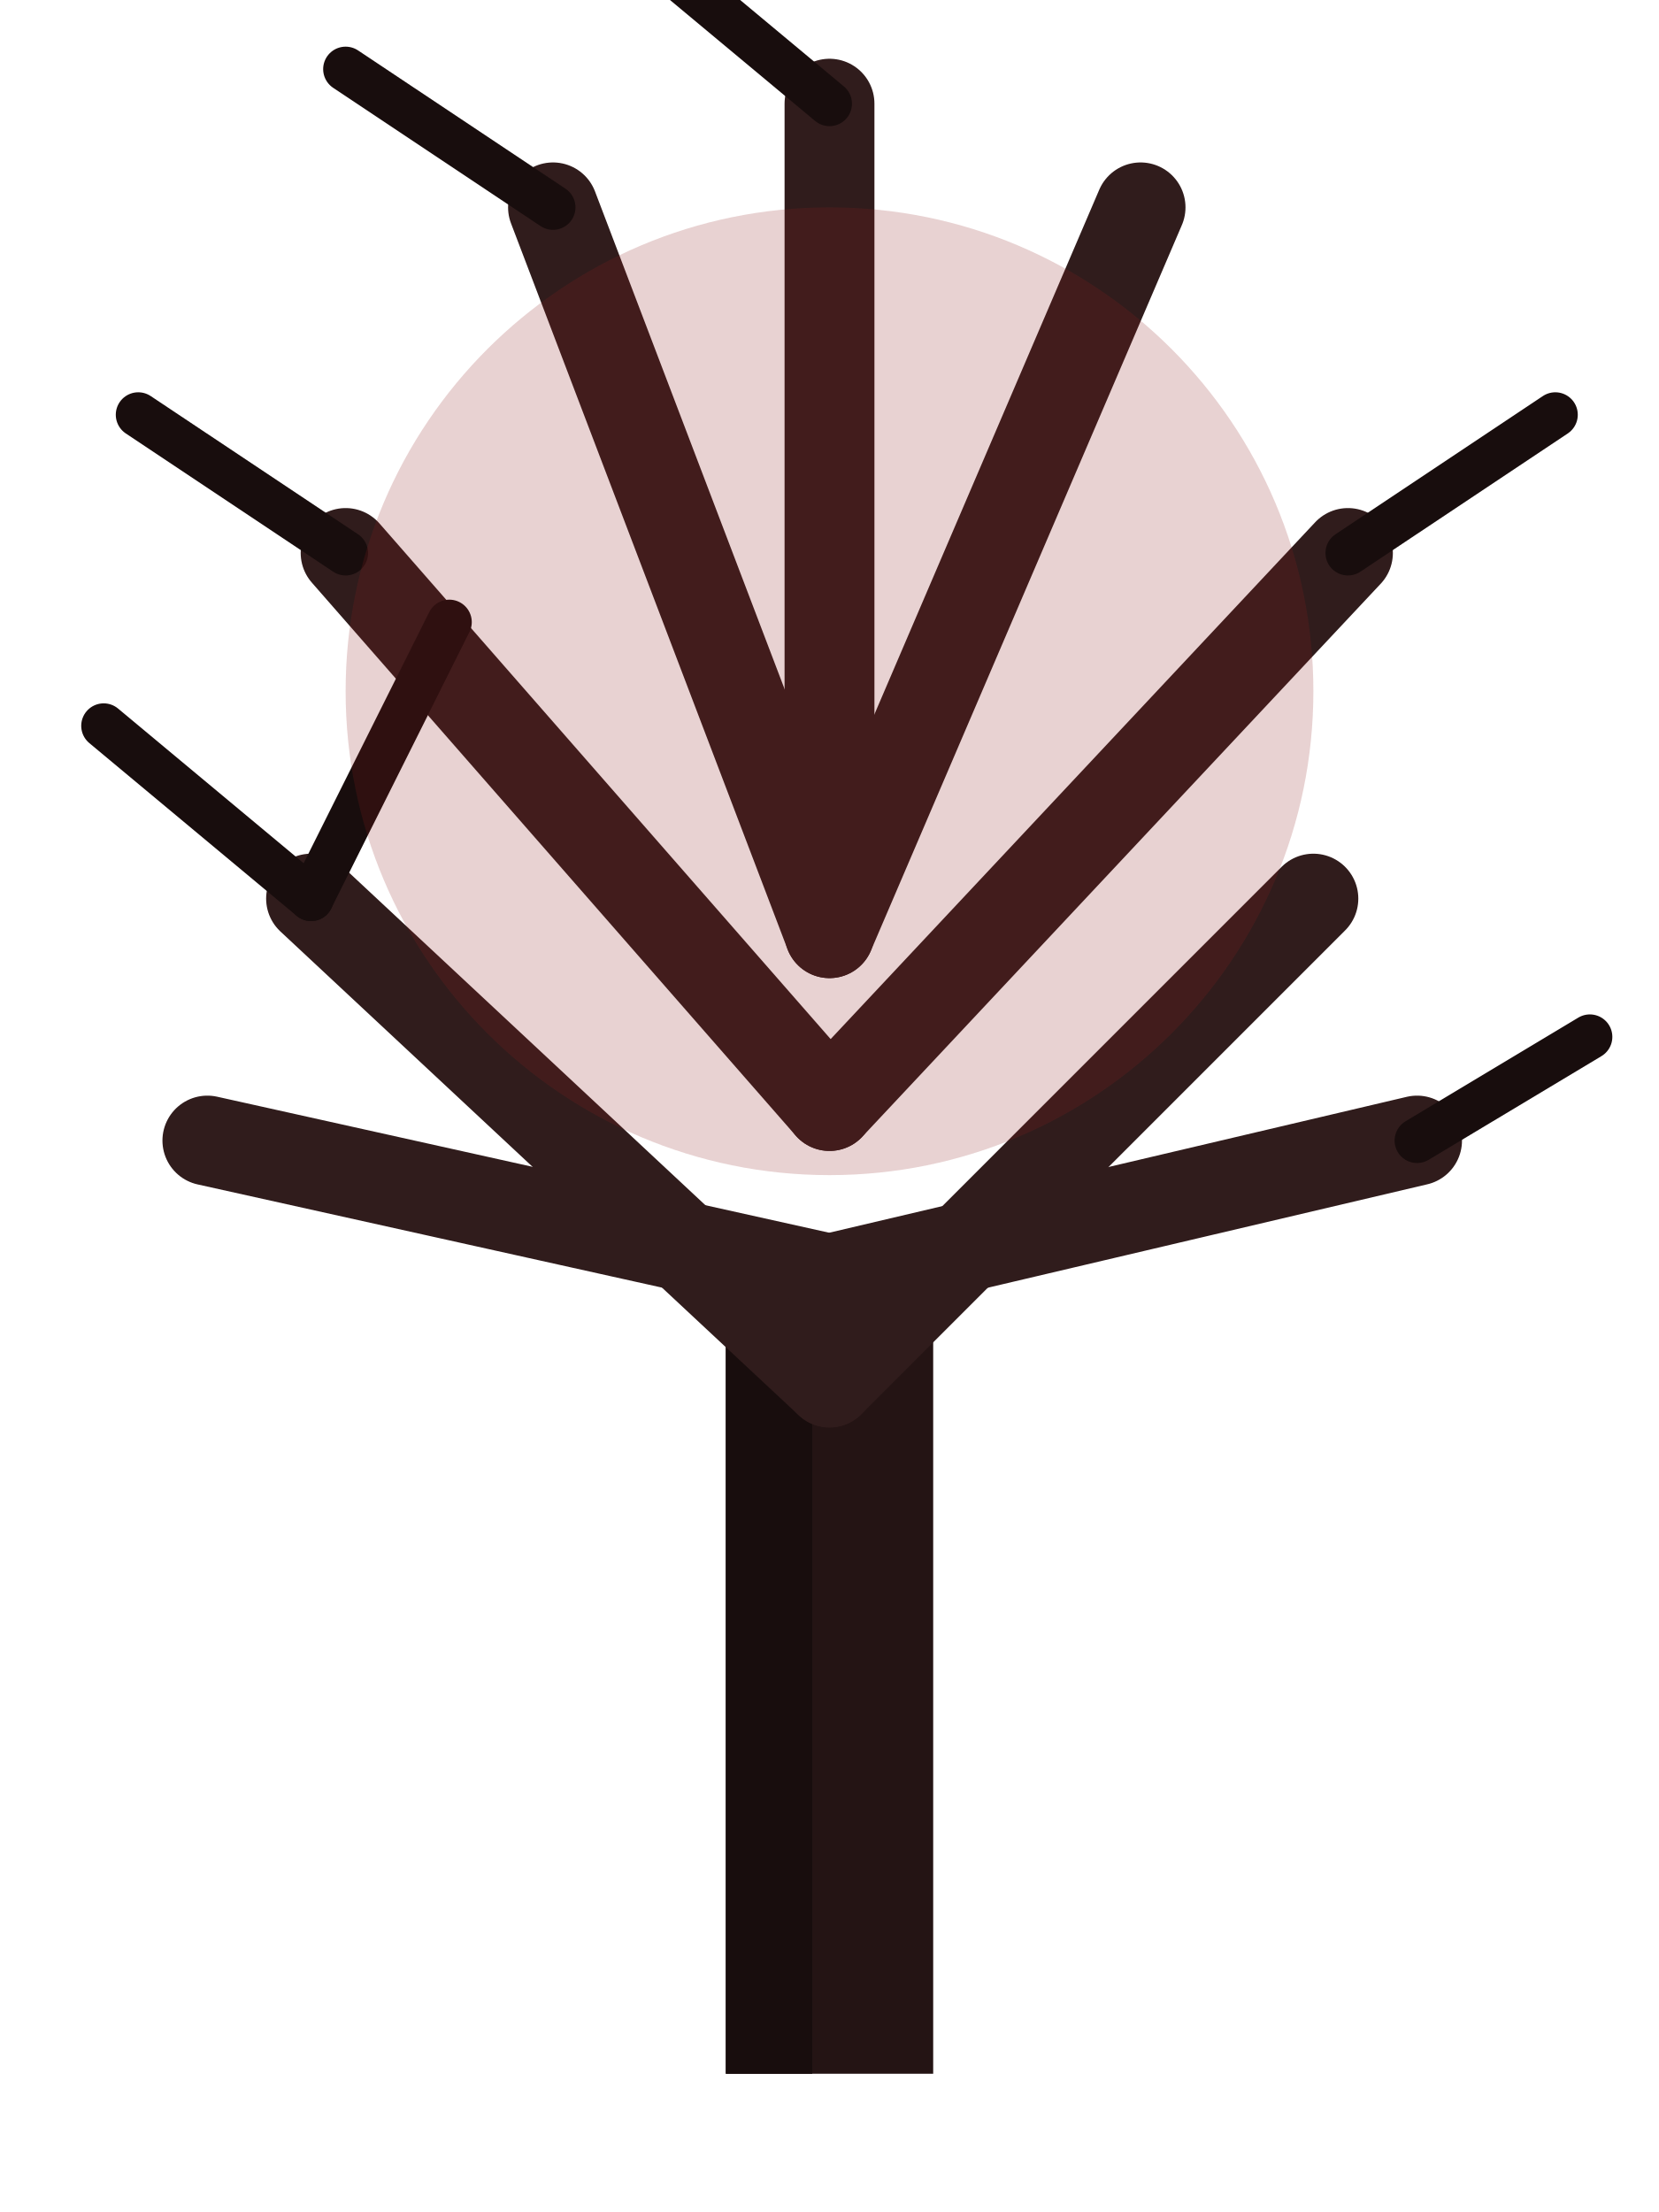
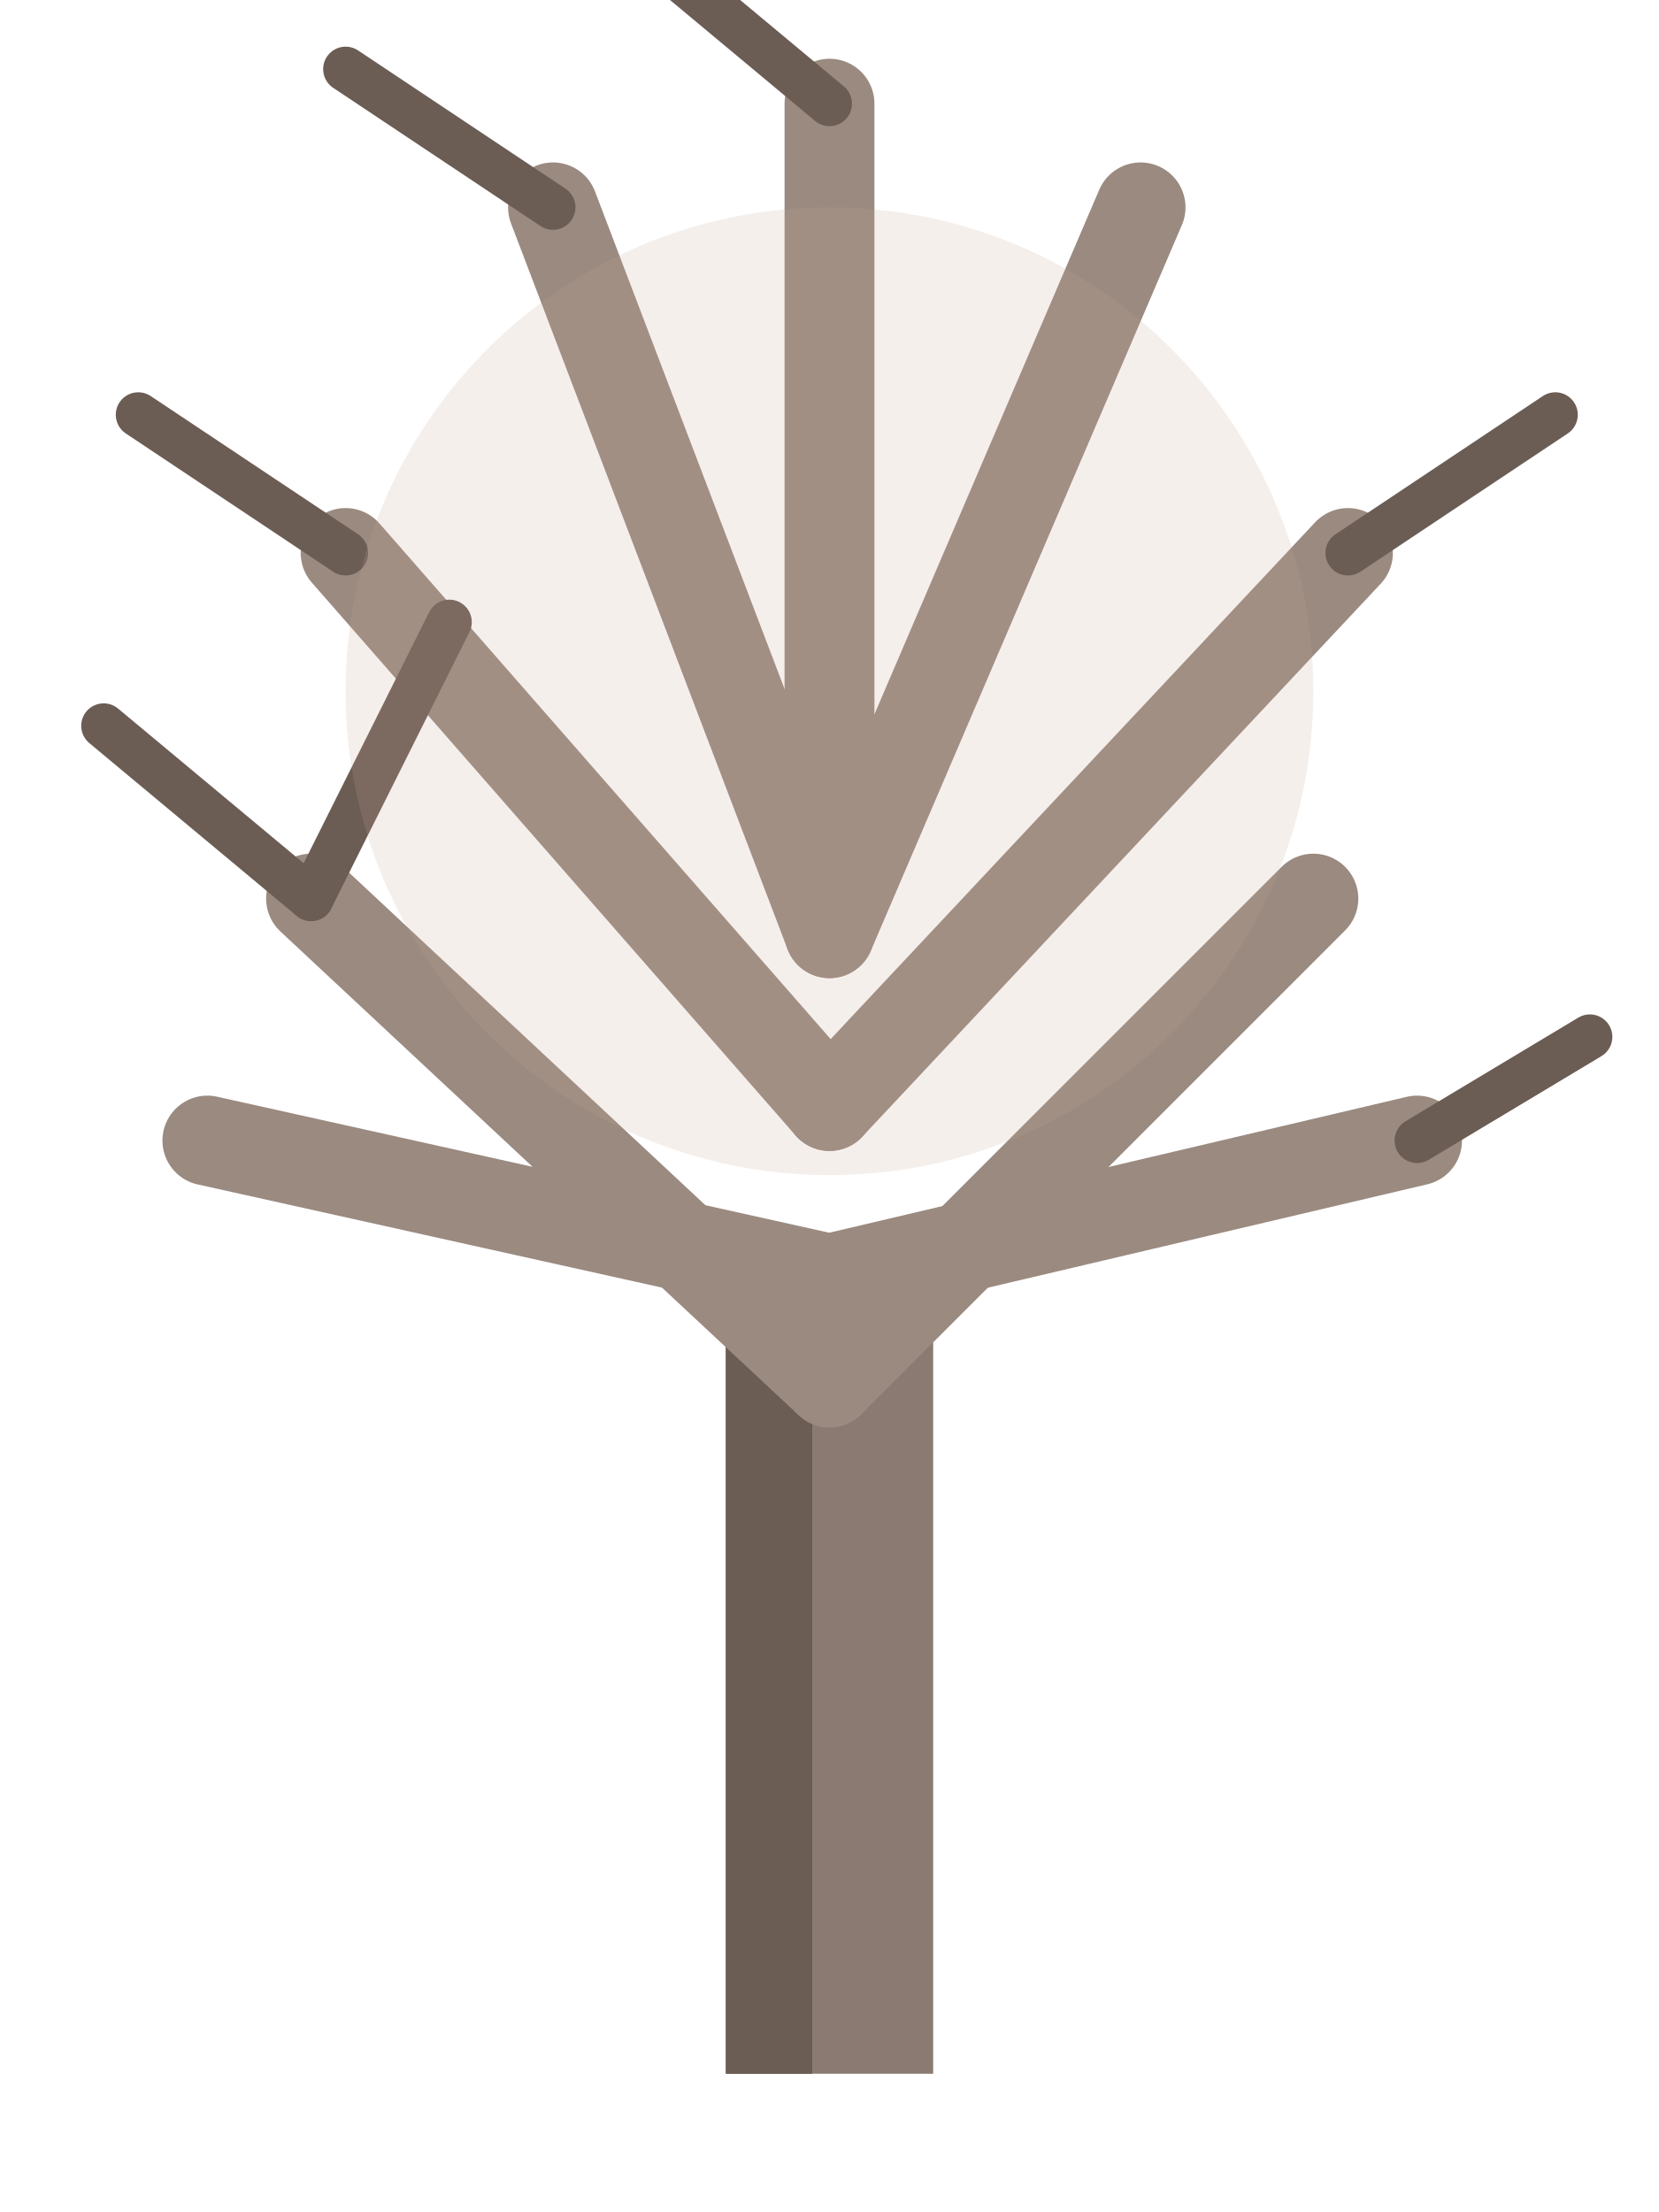
<svg xmlns="http://www.w3.org/2000/svg" width="48" height="64" viewBox="0 0 48 64">
-   <rect x="21" y="38" width="6" height="22" fill="#241414" />
-   <rect x="21" y="38" width="2.5" height="22" fill="#180d0d" />
-   <g stroke="#301c1c" stroke-width="2.6" stroke-linecap="round" fill="none">
+   <rect x="21" y="38" width="6" height="22" fill="#8a7a72" />
+   <rect x="21" y="38" width="2.5" height="22" fill="#6b5c54" />
+   <g stroke="#9a8a80" stroke-width="2.6" stroke-linecap="round" fill="none">
    <path d="M24 40 L9 26" />
    <path d="M24 37 L6 33" />
    <path d="M24 32 L10 16" />
    <path d="M24 27 L16 6" />
    <path d="M24 24 L24 3" />
    <path d="M24 27 L33 6" />
    <path d="M24 32 L39 16" />
    <path d="M24 37 L41 33" />
    <path d="M24 40 L38 26" />
  </g>
-   <g stroke="#180d0d" stroke-width="1.3" stroke-linecap="round" fill="none">
+   <g stroke="#6b5c54" stroke-width="1.3" stroke-linecap="round" fill="none">
    <path d="M9 26 L3 21" />
    <path d="M9 26 L13 18" />
    <path d="M10 16 L4 12" />
    <path d="M16 6 L10 2" />
    <path d="M24 3 L18 -2" />
    <path d="M39 16 L45 12" />
    <path d="M41 33 L46 30" />
  </g>
-   <g fill="rgba(140,30,30,0.2)">
+   <g fill="rgba(200,170,150,0.18)">
    <circle cx="24" cy="20" r="14" />
  </g>
</svg>
